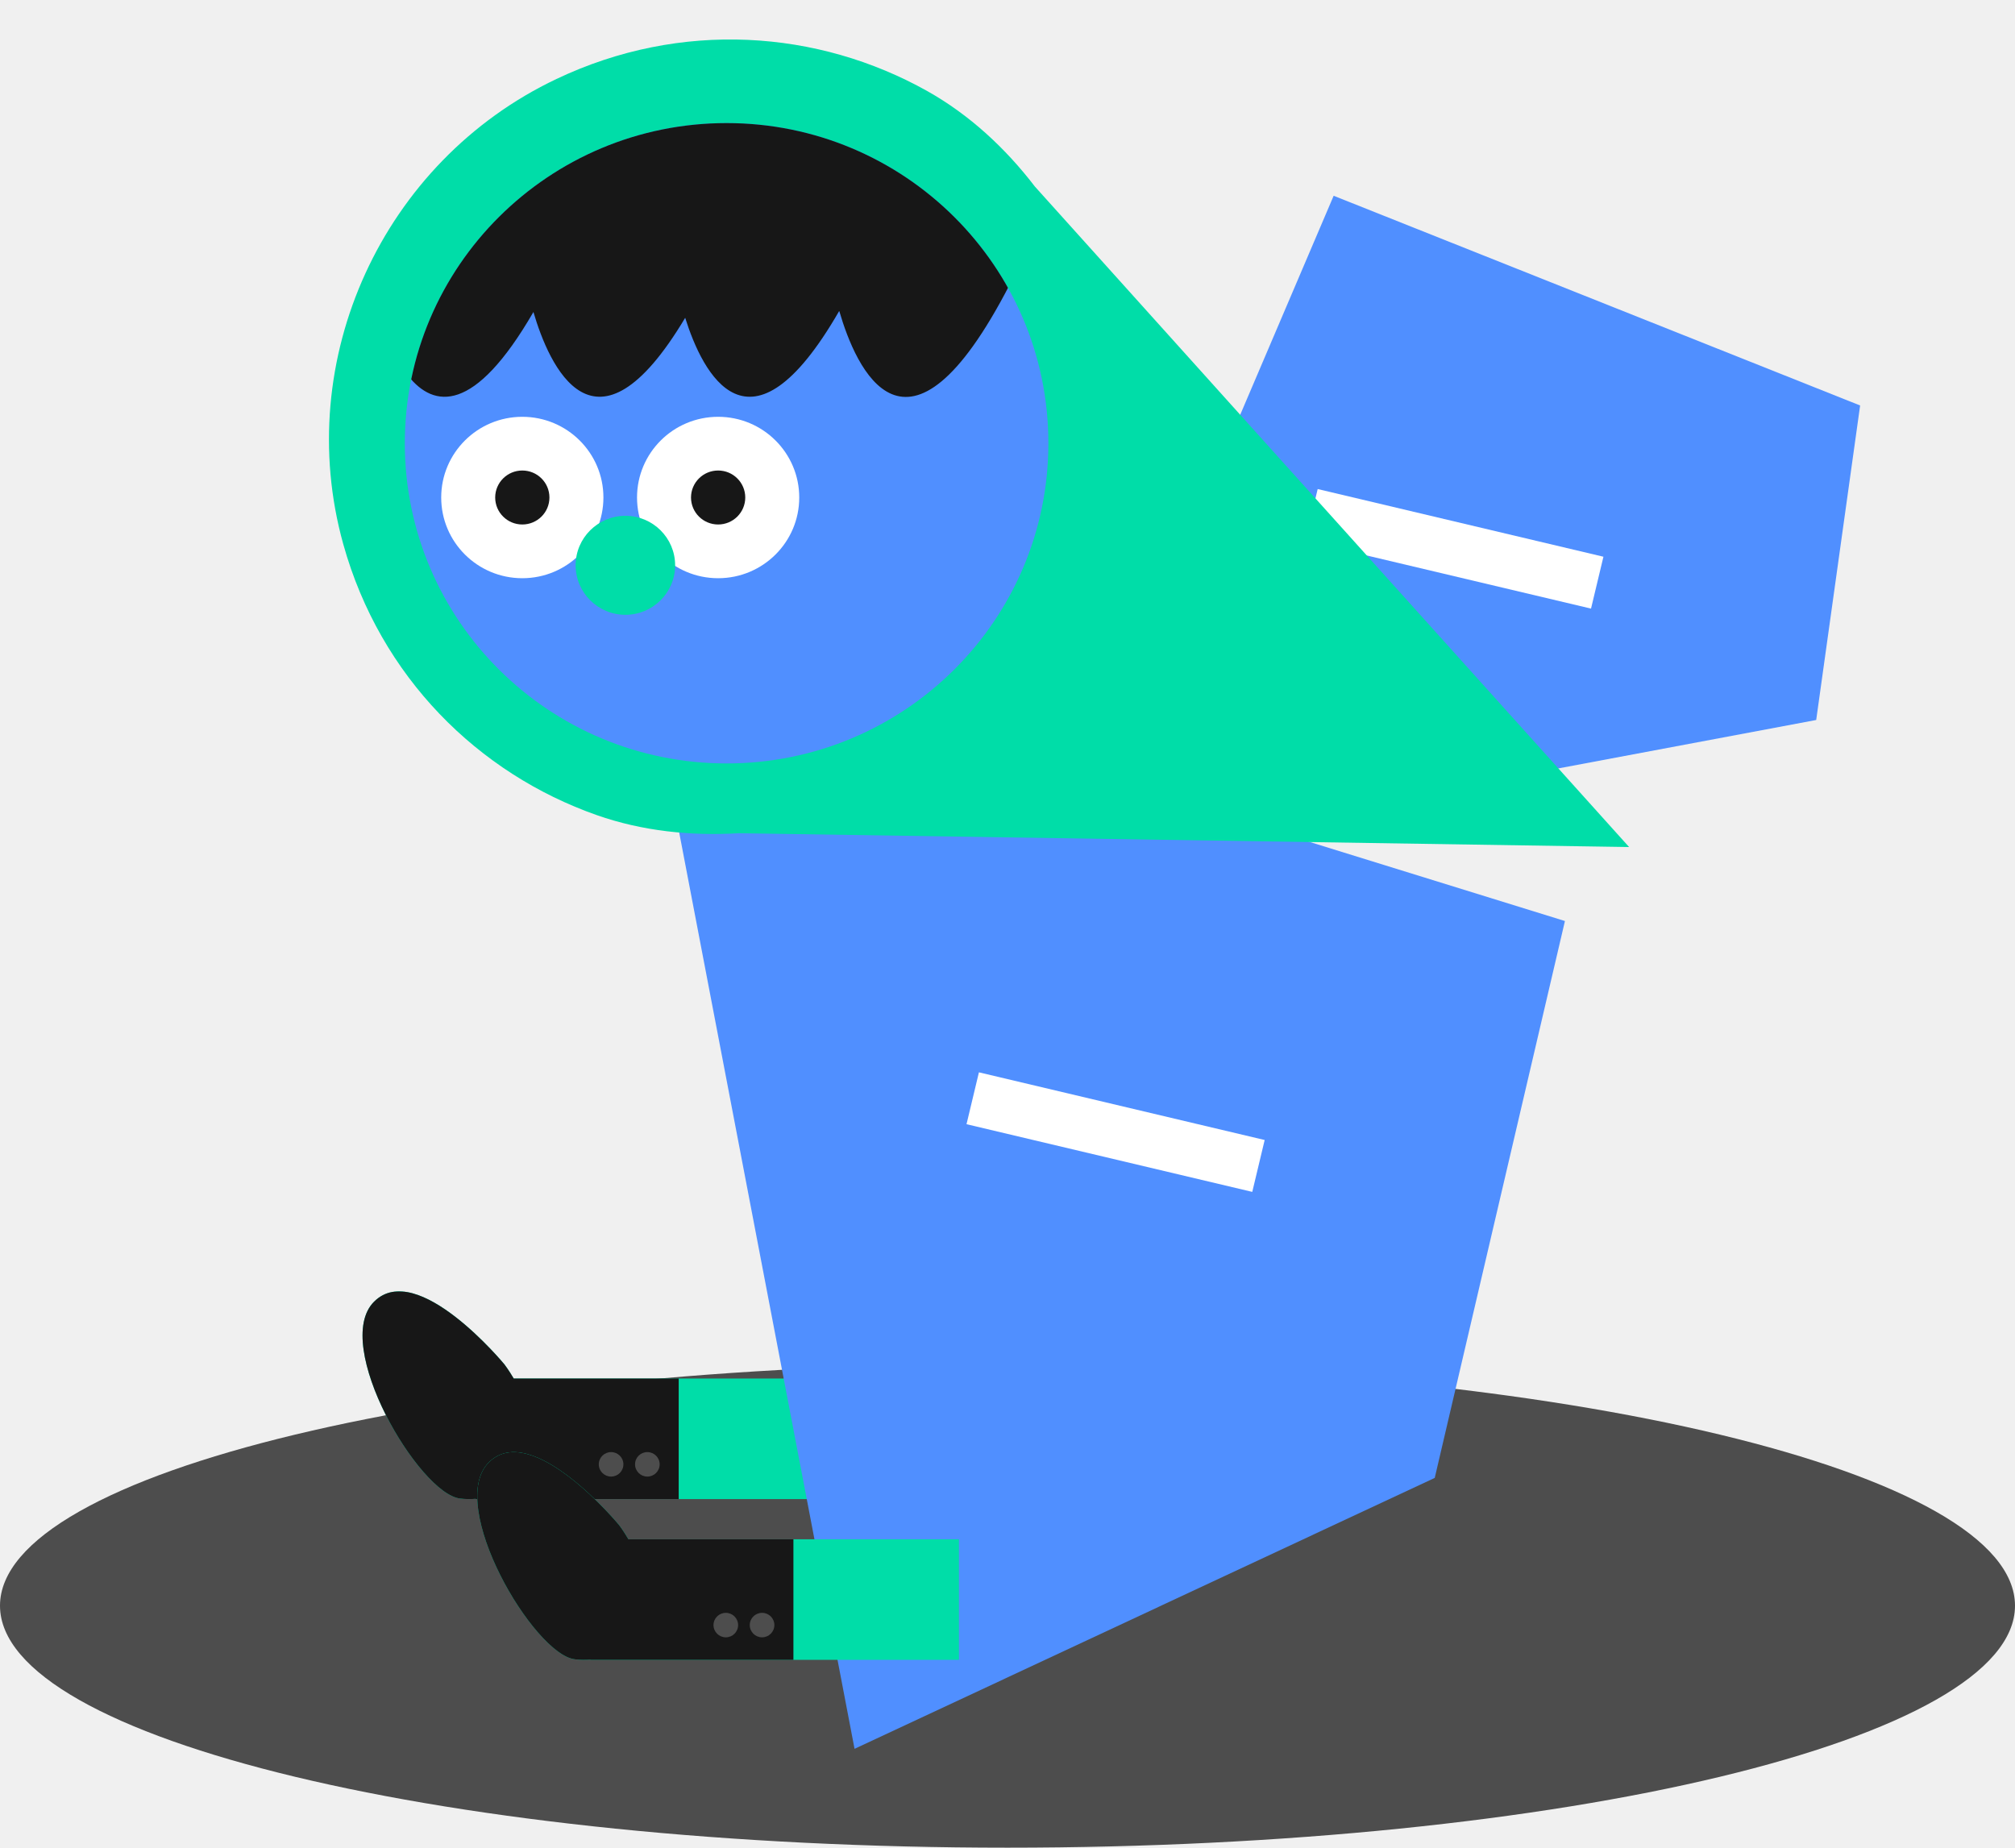
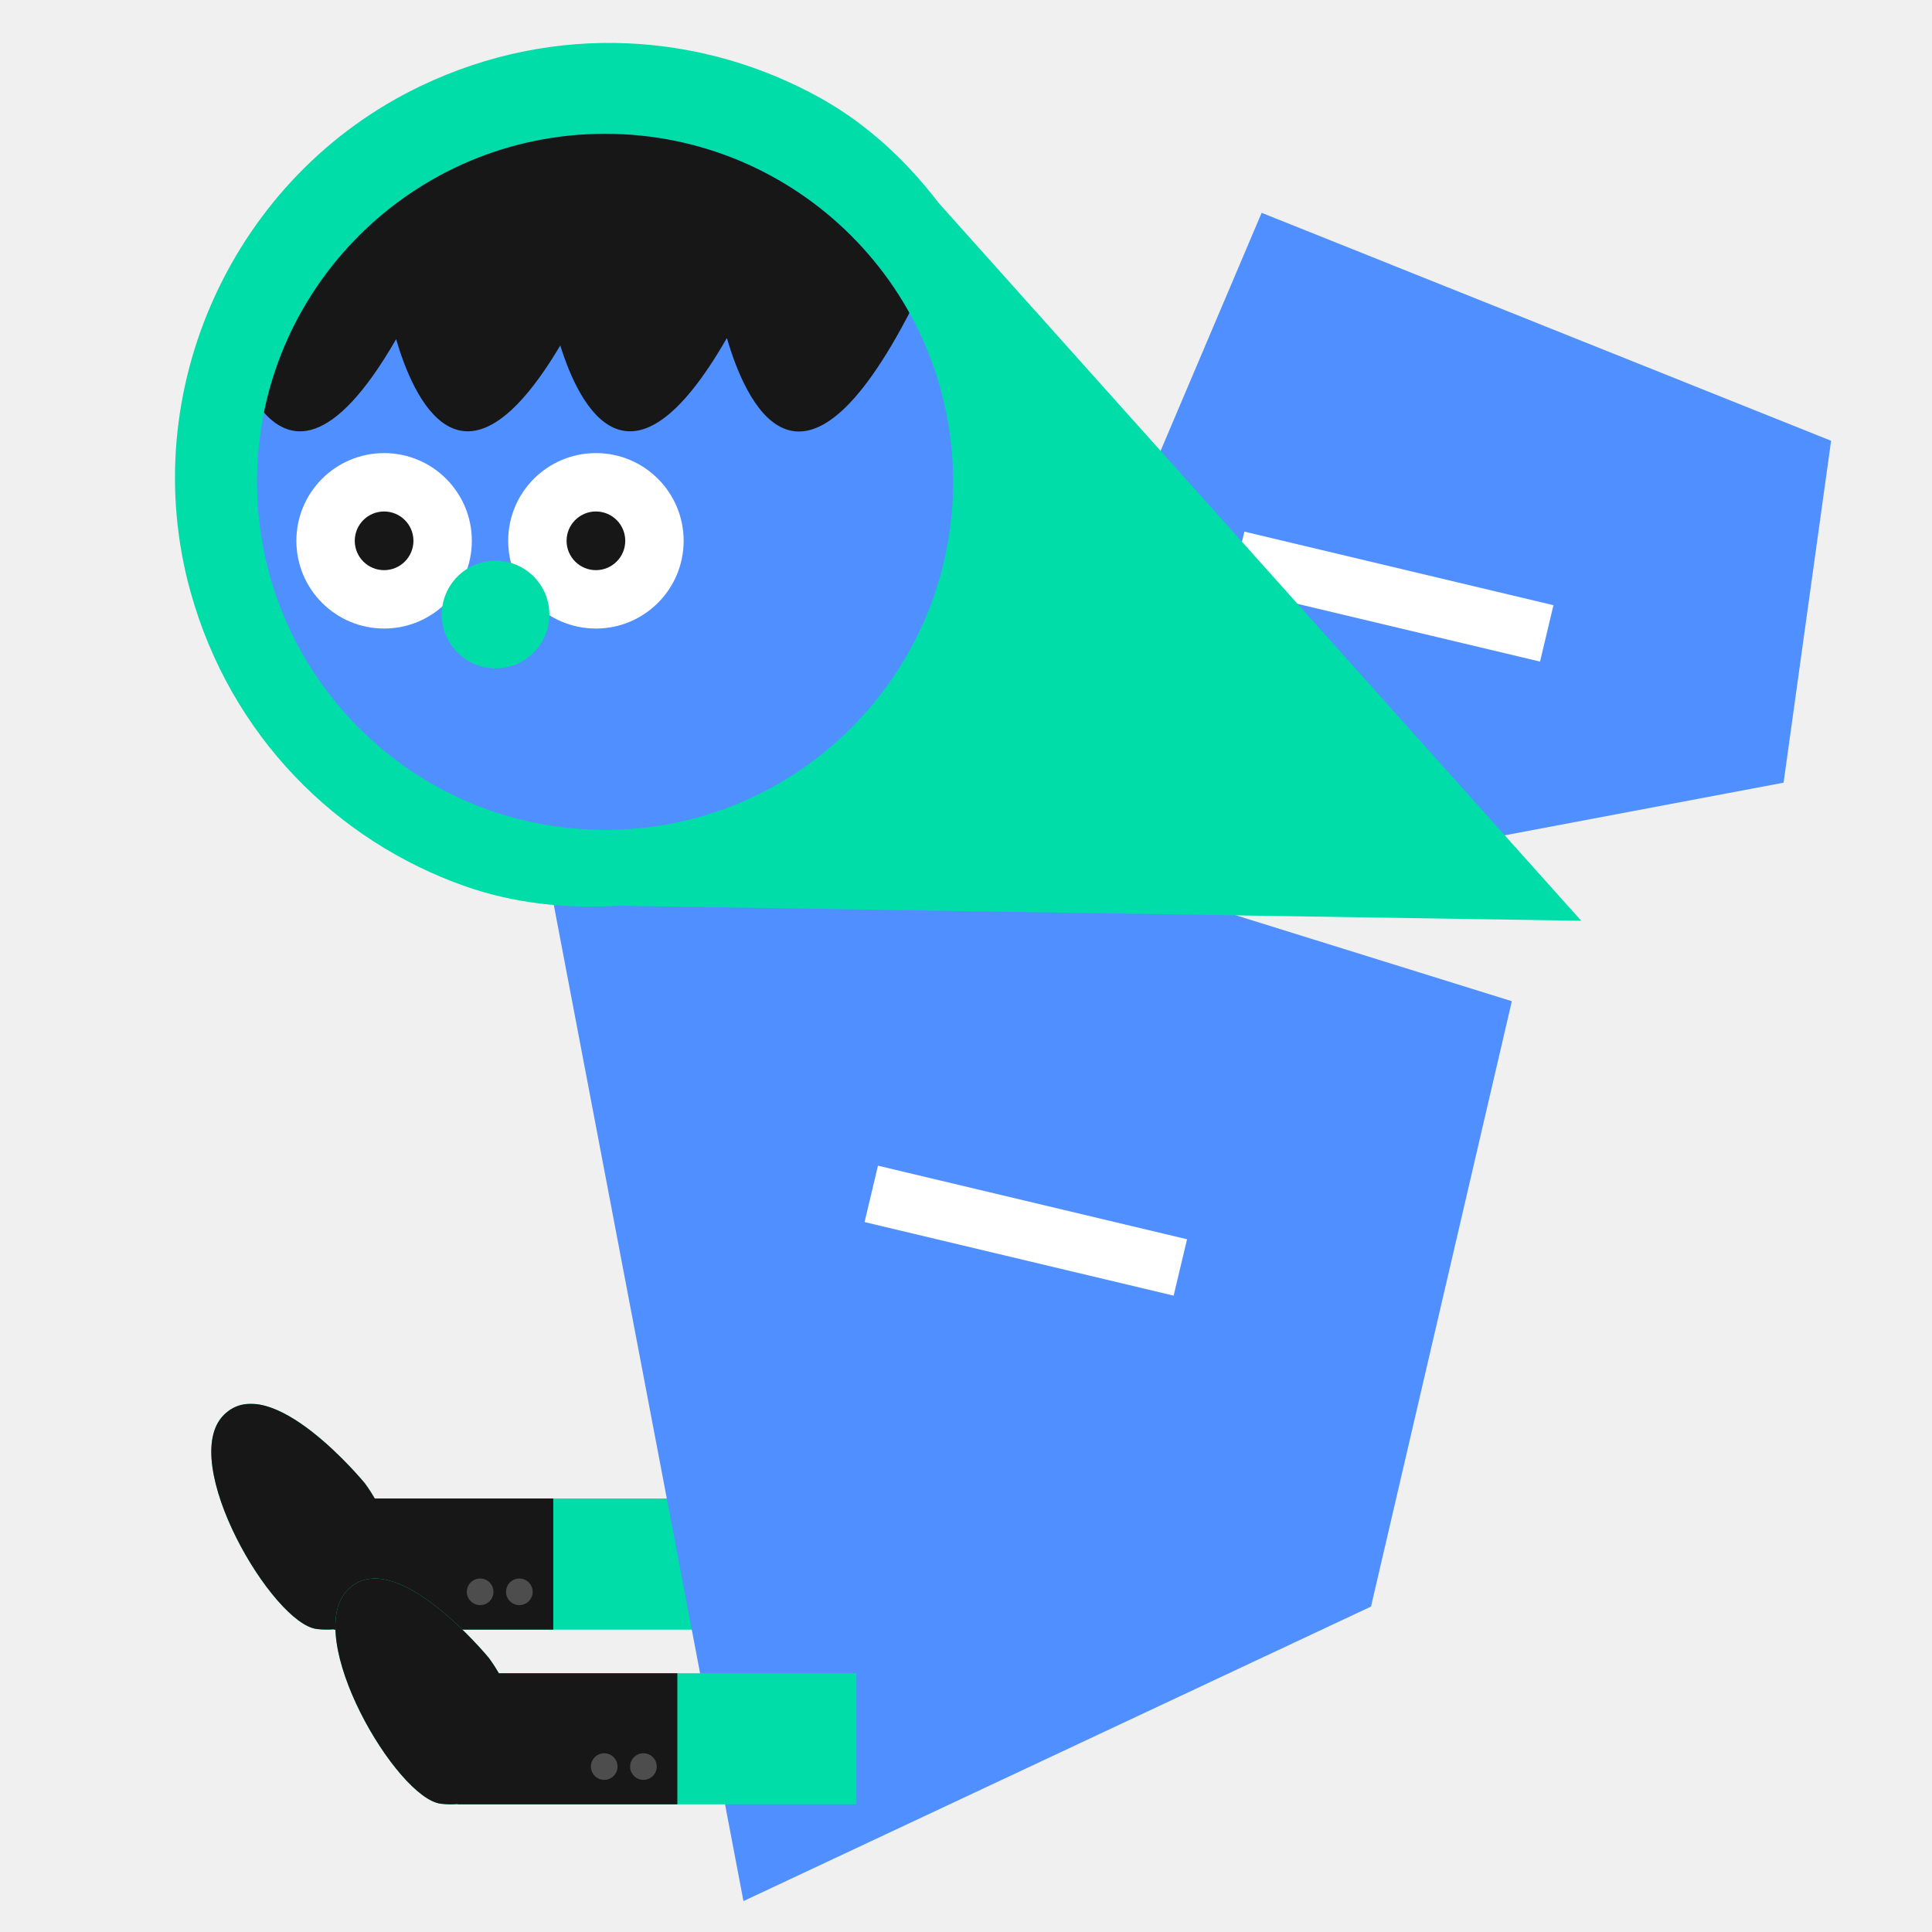
- <svg xmlns="http://www.w3.org/2000/svg" width="229" height="210" viewBox="0 0 229 210" fill="none">
-   <ellipse cx="114.5" cy="182.5" rx="114.5" ry="27.5" fill="#4D4D4D" />
-   <path d="M95.945 170.383V156.677H58.382C57.811 155.704 57.329 155.076 57.329 155.076C57.329 155.076 47.42 143.061 42.518 147.939C37.616 152.817 47.646 169.814 52.307 170.323C52.939 170.398 53.51 170.398 54.066 170.353V170.383H95.93H95.945Z" fill="#00DDA8" />
-   <mask id="mask0_2094_2716" style="mask-type:luminance" maskUnits="userSpaceOnUse" x="41" y="146" width="55" height="25">
-     <path d="M95.945 170.383V156.677H58.382C57.811 155.704 57.329 155.076 57.329 155.076C57.329 155.076 47.42 143.061 42.518 147.939C37.616 152.817 47.646 169.814 52.307 170.323C52.939 170.398 53.51 170.398 54.066 170.353V170.383H95.93H95.945Z" fill="white" />
+ <svg xmlns="http://www.w3.org/2000/svg" width="135" height="135" viewBox="0 0 135 135" fill="none">
+   <path d="M51.17 113.87V104.71H26.19C25.81 104.06 25.49 103.64 25.49 103.64C25.49 103.64 18.9 95.61 15.64 98.87C12.38 102.13 19.05 113.49 22.15 113.83C22.57 113.88 22.95 113.88 23.32 113.85V113.87H51.16H51.17Z" fill="#00DDA8" />
+   <mask id="mask0_983_8090" style="mask-type:luminance" maskUnits="userSpaceOnUse" x="14" y="98" width="38" height="16">
+     <path d="M51.17 113.87V104.71H26.19C25.81 104.06 25.49 103.64 25.49 103.64C25.49 103.64 18.9 95.61 15.64 98.87C12.38 102.13 19.05 113.49 22.15 113.83C22.57 113.88 22.95 113.88 23.32 113.85V113.87H51.16H51.17Z" fill="white" />
  </mask>
-   <g mask="url(#mask0_2094_2716)">
-     <path d="M77.133 192.618V146.757H31.045V192.618H77.133Z" fill="#171717" />
+   <g mask="url(#mask0_983_8090)">
+     <path d="M38.66 128.73V98.08H8.01V128.73H38.66Z" fill="#171717" />
  </g>
-   <path d="M73.569 167.824C74.342 167.824 74.968 167.201 74.968 166.433C74.968 165.664 74.342 165.041 73.569 165.041C72.797 165.041 72.171 165.664 72.171 166.433C72.171 167.201 72.797 167.824 73.569 167.824Z" fill="#4D4D4D" />
-   <path d="M69.449 167.824C70.222 167.824 70.848 167.201 70.848 166.433C70.848 165.664 70.222 165.041 69.449 165.041C68.677 165.041 68.051 165.664 68.051 166.433C68.051 167.201 68.677 167.824 69.449 167.824Z" fill="#4D4D4D" />
-   <path d="M72.893 72.166L97.117 198.768L163.055 167.974L177.851 104.681L72.893 72.166Z" fill="#508FFF" />
-   <path d="M119.162 98.202L151.567 22.25L211.399 46.086L206.407 81.832L119.162 98.217V98.202Z" fill="#508FFF" />
-   <path d="M182.226 63.276L149.751 55.584L148.341 61.479L180.816 69.172L182.226 63.276Z" fill="white" />
-   <path d="M143.727 129.57L111.252 121.878L109.842 127.773L142.317 135.466L143.727 129.57Z" fill="white" />
-   <path d="M83.975 94.701L185.144 96.272L117.613 21.203C114.275 16.848 110.185 13.048 105.388 10.354C92.982 3.397 77.404 2.244 63.239 8.978C43.495 18.345 33.165 40.894 39.014 61.857C43.225 76.954 54.367 87.922 67.84 92.651C72.998 94.461 78.517 95.03 83.975 94.701Z" fill="#00DDA8" />
-   <path d="M82.577 86.77C102.774 86.77 119.147 70.478 119.147 50.38C119.147 30.283 102.774 13.99 82.577 13.99C62.38 13.99 46.007 30.283 46.007 50.38C46.007 70.478 62.38 86.77 82.577 86.77Z" fill="#508FFF" />
-   <mask id="mask1_2094_2716" style="mask-type:luminance" maskUnits="userSpaceOnUse" x="46" y="13" width="74" height="74">
-     <path d="M82.577 86.77C102.774 86.77 119.147 70.478 119.147 50.38C119.147 30.283 102.774 13.99 82.577 13.99C62.38 13.99 46.007 30.283 46.007 50.38C46.007 70.478 62.38 86.77 82.577 86.77Z" fill="white" />
+   <path d="M36.29 112.16C36.804 112.16 37.22 111.744 37.22 111.23C37.22 110.716 36.804 110.3 36.29 110.3C35.777 110.3 35.36 110.716 35.36 111.23C35.36 111.744 35.777 112.16 36.29 112.16Z" fill="#4D4D4D" />
+   <path d="M33.55 112.16C34.064 112.16 34.48 111.744 34.48 111.23C34.48 110.716 34.064 110.3 33.55 110.3C33.036 110.3 32.62 110.716 32.62 111.23C32.62 111.744 33.036 112.16 33.55 112.16Z" fill="#4D4D4D" />
+   <path d="M35.84 48.23L51.95 132.84L95.8 112.26L105.64 69.96L35.84 48.23Z" fill="#508FFF" />
+   <path d="M66.609 65.63L88.159 14.87L127.949 30.8L124.629 54.69L66.609 65.64V65.63Z" fill="#508FFF" />
+   <path d="M108.549 42.289L86.952 37.148L86.014 41.088L107.611 46.229L108.549 42.289Z" fill="white" />
+   <path d="M82.946 86.594L61.349 81.453L60.412 85.393L82.008 90.534L82.946 86.594Z" fill="white" />
+   <path d="M43.209 63.29L110.49 64.34L65.579 14.17C63.359 11.26 60.639 8.72 57.45 6.92C49.2 2.27 38.84 1.5 29.419 6C16.29 12.26 9.42 27.33 13.309 41.34C16.11 51.43 23.52 58.76 32.48 61.92C35.91 63.13 39.58 63.51 43.209 63.29Z" fill="#00DDA8" />
+   <path d="M42.28 57.99C55.712 57.99 66.6 47.102 66.6 33.67C66.6 20.238 55.712 9.35 42.28 9.35C28.848 9.35 17.96 20.238 17.96 33.67C17.96 47.102 28.848 57.99 42.28 57.99Z" fill="#508FFF" />
+   <mask id="mask1_983_8090" style="mask-type:luminance" maskUnits="userSpaceOnUse" x="17" y="9" width="50" height="49">
+     <path d="M42.28 57.99C55.712 57.99 66.6 47.102 66.6 33.67C66.6 20.238 55.712 9.35 42.28 9.35C28.848 9.35 17.96 20.238 17.96 33.67C17.96 47.102 28.848 57.99 42.28 57.99Z" fill="white" />
  </mask>
-   <g mask="url(#mask1_2094_2716)">
-     <path d="M114.365 23.043L98.035 12.18L62.277 14.649L46.383 32.559L42.277 32.604C42.277 32.604 47.179 58.7 60.623 35.462C62.382 41.462 67.555 53.403 77.87 36.12C79.825 42.36 85.133 53.103 95.358 35.372H95.388C97.238 41.731 102.982 55.138 114.741 32.365L114.365 23.028V23.043Z" fill="#171717" />
+   <g mask="url(#mask1_983_8090)">
+     <path d="M63.419 15.4L52.559 8.14L28.779 9.79L18.209 21.76L15.479 21.79C15.479 21.79 18.739 39.23 27.68 23.7C28.849 27.71 32.289 35.69 39.15 24.14C40.45 28.31 43.98 35.49 50.779 23.64H50.8C52.029 27.89 55.849 36.85 63.669 21.63L63.419 15.39V15.4Z" fill="#171717" />
  </g>
-   <path d="M59.359 65.718C64.45 65.718 68.577 61.611 68.577 56.545C68.577 51.48 64.45 47.373 59.359 47.373C54.269 47.373 50.142 51.48 50.142 56.545C50.142 61.611 54.269 65.718 59.359 65.718Z" fill="white" />
-   <path d="M59.359 59.612C61.062 59.612 62.442 58.239 62.442 56.545C62.442 54.851 61.062 53.477 59.359 53.477C57.657 53.477 56.277 54.851 56.277 56.545C56.277 58.239 57.657 59.612 59.359 59.612Z" fill="#171717" />
-   <path d="M81.614 65.718C86.705 65.718 90.832 61.611 90.832 56.545C90.832 51.48 86.705 47.373 81.614 47.373C76.523 47.373 72.397 51.48 72.397 56.545C72.397 61.611 76.523 65.718 81.614 65.718Z" fill="white" />
-   <path d="M81.614 59.612C83.317 59.612 84.697 58.239 84.697 56.545C84.697 54.851 83.317 53.477 81.614 53.477C79.912 53.477 78.532 54.851 78.532 56.545C78.532 58.239 79.912 59.612 81.614 59.612Z" fill="#171717" />
-   <path d="M71.073 69.877C74.196 69.877 76.727 67.358 76.727 64.251C76.727 61.144 74.196 58.625 71.073 58.625C67.951 58.625 65.419 61.144 65.419 64.251C65.419 67.358 67.951 69.877 71.073 69.877Z" fill="#00DDA8" />
-   <path d="M108.982 188.653V174.947H71.419C70.848 173.974 70.367 173.345 70.367 173.345C70.367 173.345 60.457 161.33 55.555 166.208C50.653 171.086 60.683 188.084 65.344 188.593C65.976 188.668 66.547 188.668 67.103 188.623V188.653H108.967H108.982Z" fill="#00DDA8" />
-   <mask id="mask2_2094_2716" style="mask-type:luminance" maskUnits="userSpaceOnUse" x="54" y="165" width="55" height="24">
-     <path d="M108.982 188.653V174.947H71.419C70.848 173.974 70.367 173.345 70.367 173.345C70.367 173.345 60.457 161.33 55.555 166.208C50.653 171.086 60.683 188.084 65.344 188.593C65.976 188.668 66.547 188.668 67.103 188.623V188.653H108.967H108.982Z" fill="white" />
+   <path d="M26.84 43.92C30.226 43.92 32.97 41.175 32.97 37.79C32.97 34.404 30.226 31.66 26.84 31.66C23.454 31.66 20.71 34.404 20.71 37.79C20.71 41.175 23.454 43.92 26.84 43.92Z" fill="white" />
+   <path d="M26.839 39.84C27.971 39.84 28.889 38.922 28.889 37.79C28.889 36.658 27.971 35.74 26.839 35.74C25.707 35.74 24.789 36.658 24.789 37.79C24.789 38.922 25.707 39.84 26.839 39.84Z" fill="#171717" />
+   <path d="M41.64 43.92C45.025 43.92 47.77 41.175 47.77 37.79C47.77 34.404 45.025 31.66 41.64 31.66C38.254 31.66 35.51 34.404 35.51 37.79C35.51 41.175 38.254 43.92 41.64 43.92Z" fill="white" />
+   <path d="M41.64 39.84C42.772 39.84 43.69 38.922 43.69 37.79C43.69 36.658 42.772 35.74 41.64 35.74C40.508 35.74 39.59 36.658 39.59 37.79C39.59 38.922 40.508 39.84 41.64 39.84Z" fill="#171717" />
+   <path d="M34.629 46.7C36.706 46.7 38.389 45.017 38.389 42.94C38.389 40.864 36.706 39.18 34.629 39.18C32.553 39.18 30.869 40.864 30.869 42.94C30.869 45.017 32.553 46.7 34.629 46.7Z" fill="#00DDA8" />
+   <path d="M59.84 126.08V116.92H34.86C34.48 116.27 34.16 115.85 34.16 115.85C34.16 115.85 27.57 107.82 24.31 111.08C21.05 114.34 27.72 125.7 30.82 126.04C31.24 126.09 31.62 126.09 31.99 126.06V126.08H59.83H59.84Z" fill="#00DDA8" />
+   <mask id="mask2_983_8090" style="mask-type:luminance" maskUnits="userSpaceOnUse" x="23" y="110" width="37" height="17">
+     <path d="M59.84 126.08V116.92H34.86C34.48 116.27 34.16 115.85 34.16 115.85C34.16 115.85 27.57 107.82 24.31 111.08C21.05 114.34 27.72 125.7 30.82 126.04C31.24 126.09 31.62 126.09 31.99 126.06V126.08H59.83H59.84Z" fill="white" />
  </mask>
-   <g mask="url(#mask2_2094_2716)">
-     <path d="M90.17 210.888V165.026H44.082V210.888H90.17Z" fill="#171717" />
+   <g mask="url(#mask2_983_8090)">
+     <path d="M47.33 140.94V110.29H16.68V140.94H47.33Z" fill="#171717" />
  </g>
-   <path d="M86.607 186.094C87.379 186.094 88.005 185.471 88.005 184.702C88.005 183.934 87.379 183.311 86.607 183.311C85.834 183.311 85.208 183.934 85.208 184.702C85.208 185.471 85.834 186.094 86.607 186.094Z" fill="#4D4D4D" />
-   <path d="M82.486 186.094C83.259 186.094 83.885 185.471 83.885 184.702C83.885 183.934 83.259 183.311 82.486 183.311C81.714 183.311 81.088 183.934 81.088 184.702C81.088 185.471 81.714 186.094 82.486 186.094Z" fill="#4D4D4D" />
+   <path d="M44.96 124.37C45.474 124.37 45.89 123.954 45.89 123.44C45.89 122.926 45.474 122.51 44.96 122.51C44.447 122.51 44.03 122.926 44.03 123.44C44.03 123.954 44.447 124.37 44.96 124.37Z" fill="#4D4D4D" />
+   <path d="M42.22 124.37C42.734 124.37 43.15 123.954 43.15 123.44C43.15 122.926 42.734 122.51 42.22 122.51C41.706 122.51 41.29 122.926 41.29 123.44C41.29 123.954 41.706 124.37 42.22 124.37Z" fill="#4D4D4D" />
</svg>
